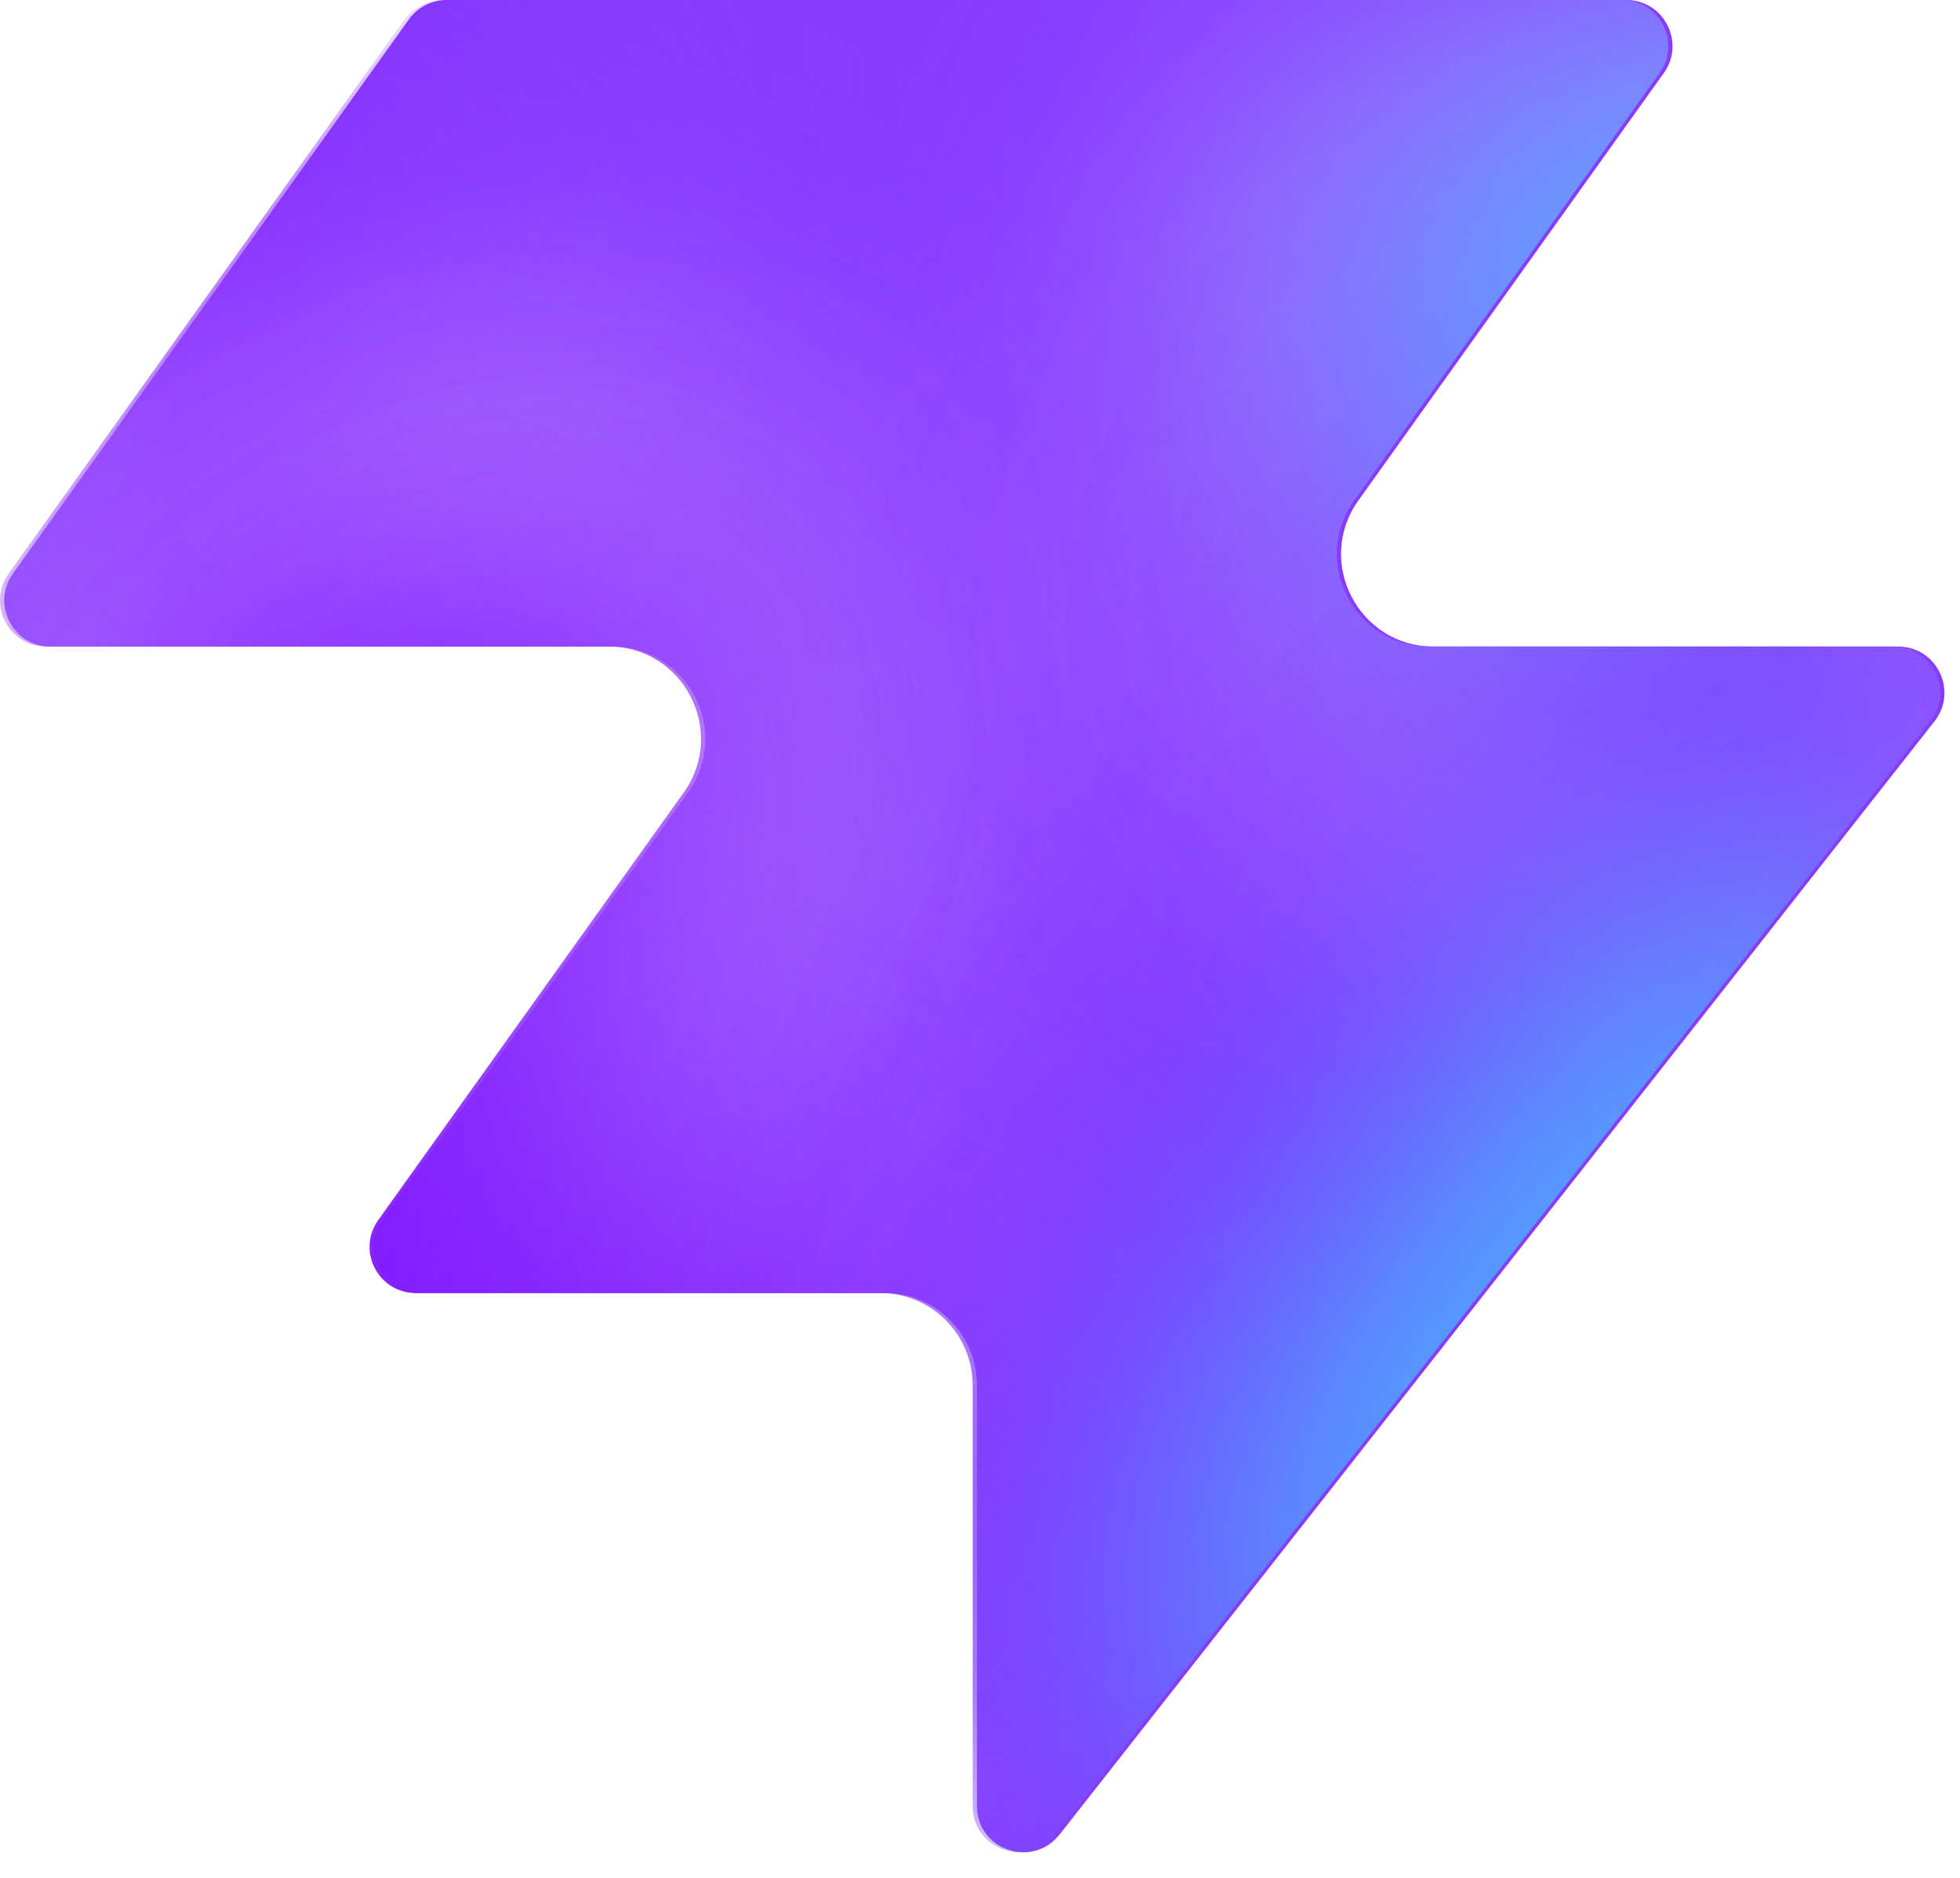
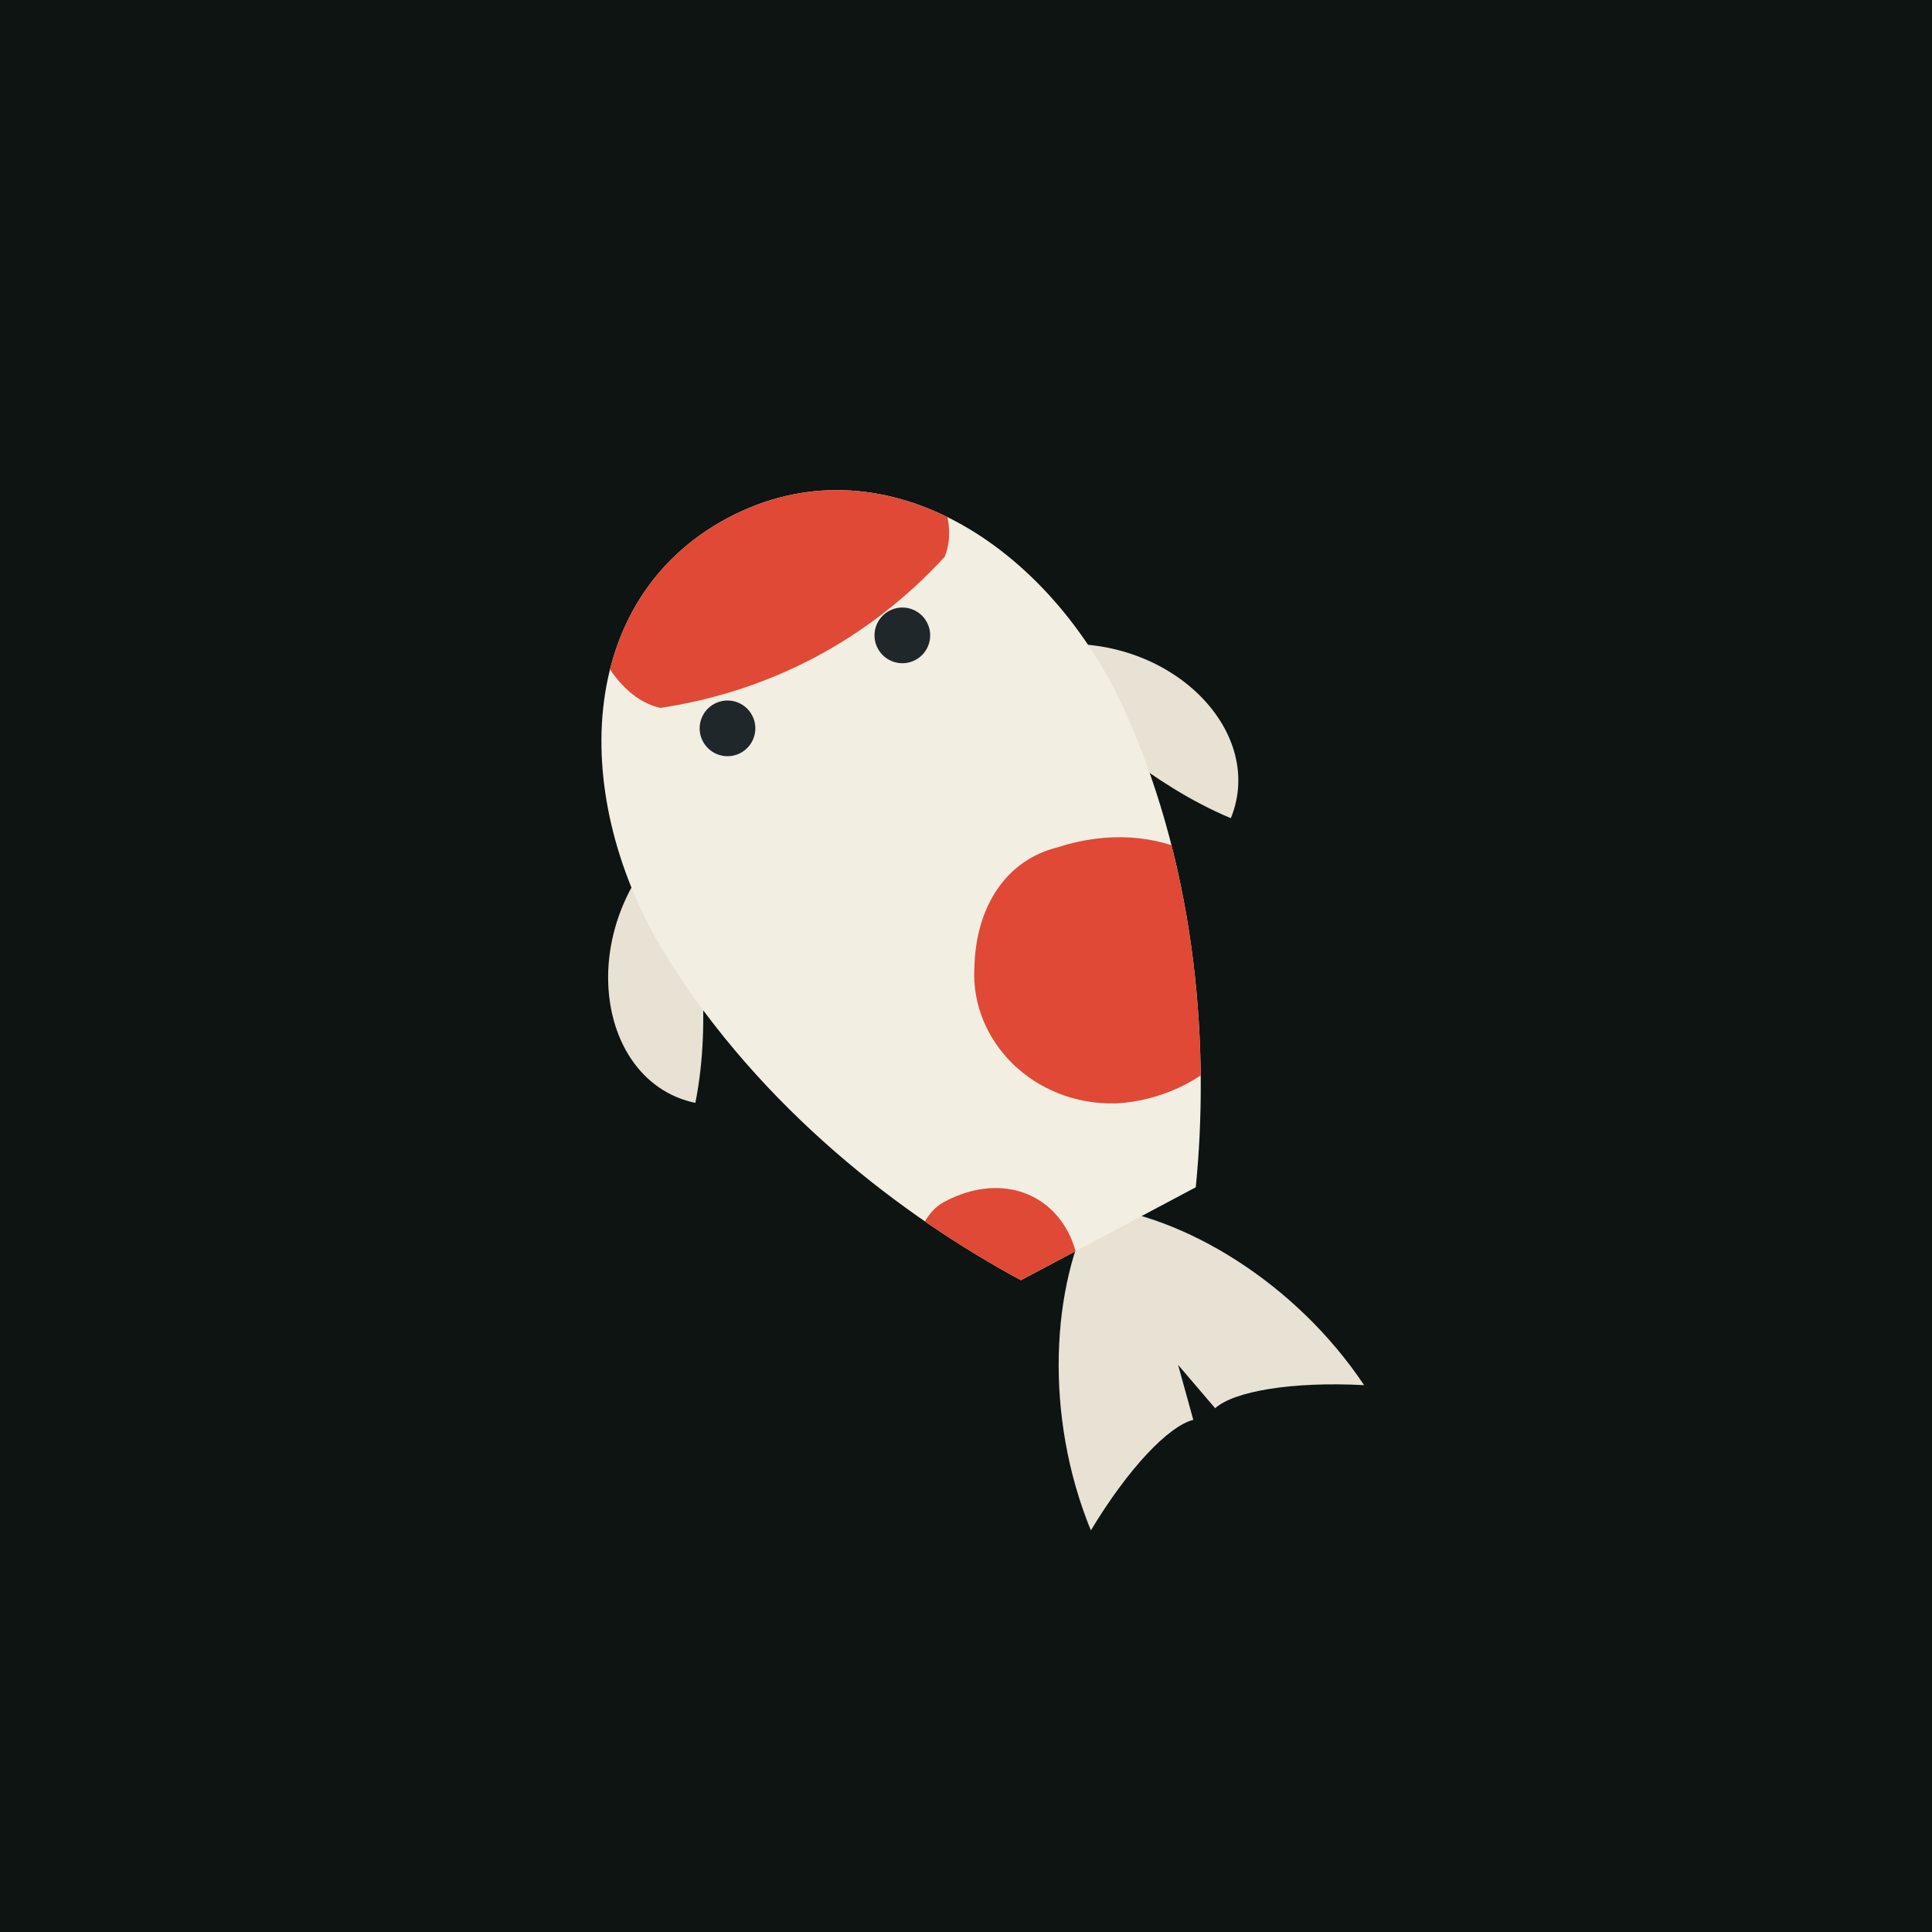
- <svg xmlns="http://www.w3.org/2000/svg" width="48" height="46" fill="none" viewBox="0 0 48 46">
-   <path fill="#863bff" d="M25.946 44.938c-.664.845-2.021.375-2.021-.698V33.937a2.26 2.26 0 0 0-2.262-2.262H10.287c-.92 0-1.456-1.04-.92-1.788l7.48-10.471c1.07-1.497 0-3.578-1.842-3.578H1.237c-.92 0-1.456-1.04-.92-1.788L10.013.474c.214-.297.556-.474.92-.474h28.894c.92 0 1.456 1.04.92 1.788l-7.48 10.471c-1.07 1.498 0 3.579 1.842 3.579h11.377c.943 0 1.473 1.088.89 1.83L25.947 44.94z" style="fill:#863bff;fill:color(display-p3 .525 .23 1);fill-opacity:1" />
-   <mask id="a" width="48" height="46" x="0" y="0" maskUnits="userSpaceOnUse" style="mask-type:alpha">
-     <path fill="#000" d="M25.842 44.938c-.664.844-2.021.375-2.021-.698V33.937a2.26 2.26 0 0 0-2.262-2.262H10.183c-.92 0-1.456-1.04-.92-1.788l7.48-10.471c1.07-1.498 0-3.579-1.842-3.579H1.133c-.92 0-1.456-1.04-.92-1.787L9.91.473c.214-.297.556-.474.92-.474h28.894c.92 0 1.456 1.04.92 1.788l-7.48 10.471c-1.07 1.498 0 3.578 1.842 3.578h11.377c.943 0 1.473 1.088.89 1.832L25.843 44.94z" style="fill:#000;fill-opacity:1" />
-   </mask>
-   <g mask="url(#a)">
-     <g filter="url(#b)">
-       <ellipse cx="5.508" cy="14.704" fill="#ede6ff" rx="5.508" ry="14.704" style="fill:#ede6ff;fill:color(display-p3 .927 .903 1);fill-opacity:1" transform="matrix(.00324 1 1 -.00324 -4.47 31.516)" />
+ <svg xmlns="http://www.w3.org/2000/svg" viewBox="0 0 512 512" width="512" height="512">
+   <defs>
+     <clipPath id="body">
+       <path d="M256 92c56 0 88 56 84 116-4 58-28 110-52 146h-64c-24-36-48-88-52-146-4-60 28-116 84-116z" />
+     </clipPath>
+   </defs>
+   <rect width="512" height="512" fill="#0d1412" />
+   <g transform="rotate(-28 256 256) translate(256 256) scale(0.82) translate(-256 -256)">
+     <path d="M186 176c-38 14-52 58-28 78 18-22 26-48 34-64z" fill="#e7e2d4" />
+     <path d="M326 176c38 14 52 58 28 78-18-22-26-48-34-64z" fill="#e7e2d4" />
+     <path d="M256 344c-24 16-46 52-50 92 20-12 38-18 46-16l4-18 4 18c8-2 26 4 46 16-4-40-26-76-50-92z" fill="#e7e2d4" />
+     <path d="M256 92c56 0 88 56 84 116-4 58-28 110-52 146h-64c-24-36-48-88-52-146-4-60 28-116 84-116z" fill="#f2eee2" />
+     <g clip-path="url(#body)">
+       <path d="M204 96c32-12 72-12 104 0 14 6 16 30 4 40-34 12-70 12-104 0-12-10-10-34-4-40z" fill="#df4935" />
+       <path d="M300 236c34 6 52 34 44 60-8 24-40 34-66 22-24-12-32-40-20-60 10-18 26-26 42-22z" fill="#df4935" />
+       <path d="M214 320c22 0 34 16 30 34-4 16-24 24-40 16-14-8-18-26-8-38 6-8 12-12 18-12z" fill="#df4935" />
    </g>
-     <g filter="url(#c)">
-       <ellipse cx="10.399" cy="29.851" fill="#ede6ff" rx="10.399" ry="29.851" style="fill:#ede6ff;fill:color(display-p3 .927 .903 1);fill-opacity:1" transform="matrix(.00324 1 1 -.00324 -39.328 7.883)" />
-     </g>
-     <g filter="url(#d)">
-       <ellipse cx="5.508" cy="30.487" fill="#7e14ff" rx="5.508" ry="30.487" style="fill:#7e14ff;fill:color(display-p3 .492 .077 1);fill-opacity:1" transform="rotate(89.814 -25.913 -14.639)scale(1 -1)" />
-     </g>
-     <g filter="url(#e)">
-       <ellipse cx="5.508" cy="30.599" fill="#7e14ff" rx="5.508" ry="30.599" style="fill:#7e14ff;fill:color(display-p3 .492 .077 1);fill-opacity:1" transform="rotate(89.814 -32.644 -3.334)scale(1 -1)" />
-     </g>
-     <g filter="url(#f)">
-       <ellipse cx="5.508" cy="30.599" fill="#7e14ff" rx="5.508" ry="30.599" style="fill:#7e14ff;fill:color(display-p3 .492 .077 1);fill-opacity:1" transform="matrix(.00324 1 1 -.00324 -34.34 30.47)" />
-     </g>
-     <g filter="url(#g)">
-       <ellipse cx="14.072" cy="22.078" fill="#ede6ff" rx="14.072" ry="22.078" style="fill:#ede6ff;fill:color(display-p3 .927 .903 1);fill-opacity:1" transform="rotate(93.35 24.506 48.493)scale(-1 1)" />
-     </g>
-     <g filter="url(#h)">
-       <ellipse cx="3.47" cy="21.501" fill="#7e14ff" rx="3.47" ry="21.501" style="fill:#7e14ff;fill:color(display-p3 .492 .077 1);fill-opacity:1" transform="rotate(89.009 28.708 47.59)scale(-1 1)" />
-     </g>
-     <g filter="url(#i)">
-       <ellipse cx="3.47" cy="21.501" fill="#7e14ff" rx="3.47" ry="21.501" style="fill:#7e14ff;fill:color(display-p3 .492 .077 1);fill-opacity:1" transform="rotate(89.009 28.708 47.59)scale(-1 1)" />
-     </g>
-     <g filter="url(#j)">
-       <ellipse cx=".387" cy="8.972" fill="#7e14ff" rx="4.407" ry="29.108" style="fill:#7e14ff;fill:color(display-p3 .492 .077 1);fill-opacity:1" transform="rotate(39.51 .387 8.972)" />
-     </g>
-     <g filter="url(#k)">
-       <ellipse cx="47.523" cy="-6.092" fill="#7e14ff" rx="4.407" ry="29.108" style="fill:#7e14ff;fill:color(display-p3 .492 .077 1);fill-opacity:1" transform="rotate(37.892 47.523 -6.092)" />
-     </g>
-     <g filter="url(#l)">
-       <ellipse cx="41.412" cy="6.333" fill="#47bfff" rx="5.971" ry="9.665" style="fill:#47bfff;fill:color(display-p3 .28 .748 1);fill-opacity:1" transform="rotate(37.892 41.412 6.333)" />
-     </g>
-     <g filter="url(#m)">
-       <ellipse cx="-1.879" cy="38.332" fill="#7e14ff" rx="4.407" ry="29.108" style="fill:#7e14ff;fill:color(display-p3 .492 .077 1);fill-opacity:1" transform="rotate(37.892 -1.88 38.332)" />
-     </g>
-     <g filter="url(#n)">
-       <ellipse cx="-1.879" cy="38.332" fill="#7e14ff" rx="4.407" ry="29.108" style="fill:#7e14ff;fill:color(display-p3 .492 .077 1);fill-opacity:1" transform="rotate(37.892 -1.88 38.332)" />
-     </g>
-     <g filter="url(#o)">
-       <ellipse cx="35.651" cy="29.907" fill="#7e14ff" rx="4.407" ry="29.108" style="fill:#7e14ff;fill:color(display-p3 .492 .077 1);fill-opacity:1" transform="rotate(37.892 35.651 29.907)" />
-     </g>
-     <g filter="url(#p)">
-       <ellipse cx="38.418" cy="32.4" fill="#47bfff" rx="5.971" ry="15.297" style="fill:#47bfff;fill:color(display-p3 .28 .748 1);fill-opacity:1" transform="rotate(37.892 38.418 32.4)" />
-     </g>
+     <circle cx="224" cy="152" r="9" fill="#20272a" />
+     <circle cx="288" cy="152" r="9" fill="#20272a" />
  </g>
-   <defs>
-     <filter id="b" width="60.045" height="41.654" x="-19.77" y="16.149" color-interpolation-filters="sRGB" filterUnits="userSpaceOnUse">
-       <feFlood flood-opacity="0" result="BackgroundImageFix" />
-       <feBlend in="SourceGraphic" in2="BackgroundImageFix" result="shape" />
-       <feGaussianBlur result="effect1_foregroundBlur_2002_17158" stdDeviation="7.659" />
-     </filter>
-     <filter id="c" width="90.34" height="51.437" x="-54.613" y="-7.533" color-interpolation-filters="sRGB" filterUnits="userSpaceOnUse">
-       <feFlood flood-opacity="0" result="BackgroundImageFix" />
-       <feBlend in="SourceGraphic" in2="BackgroundImageFix" result="shape" />
-       <feGaussianBlur result="effect1_foregroundBlur_2002_17158" stdDeviation="7.659" />
-     </filter>
-     <filter id="d" width="79.355" height="29.4" x="-49.64" y="2.03" color-interpolation-filters="sRGB" filterUnits="userSpaceOnUse">
-       <feFlood flood-opacity="0" result="BackgroundImageFix" />
-       <feBlend in="SourceGraphic" in2="BackgroundImageFix" result="shape" />
-       <feGaussianBlur result="effect1_foregroundBlur_2002_17158" stdDeviation="4.596" />
-     </filter>
-     <filter id="e" width="79.579" height="29.4" x="-45.045" y="20.029" color-interpolation-filters="sRGB" filterUnits="userSpaceOnUse">
-       <feFlood flood-opacity="0" result="BackgroundImageFix" />
-       <feBlend in="SourceGraphic" in2="BackgroundImageFix" result="shape" />
-       <feGaussianBlur result="effect1_foregroundBlur_2002_17158" stdDeviation="4.596" />
-     </filter>
-     <filter id="f" width="79.579" height="29.4" x="-43.513" y="21.178" color-interpolation-filters="sRGB" filterUnits="userSpaceOnUse">
-       <feFlood flood-opacity="0" result="BackgroundImageFix" />
-       <feBlend in="SourceGraphic" in2="BackgroundImageFix" result="shape" />
-       <feGaussianBlur result="effect1_foregroundBlur_2002_17158" stdDeviation="4.596" />
-     </filter>
-     <filter id="g" width="74.749" height="58.852" x="15.756" y="-17.901" color-interpolation-filters="sRGB" filterUnits="userSpaceOnUse">
-       <feFlood flood-opacity="0" result="BackgroundImageFix" />
-       <feBlend in="SourceGraphic" in2="BackgroundImageFix" result="shape" />
-       <feGaussianBlur result="effect1_foregroundBlur_2002_17158" stdDeviation="7.659" />
-     </filter>
-     <filter id="h" width="61.377" height="25.362" x="23.548" y="2.284" color-interpolation-filters="sRGB" filterUnits="userSpaceOnUse">
-       <feFlood flood-opacity="0" result="BackgroundImageFix" />
-       <feBlend in="SourceGraphic" in2="BackgroundImageFix" result="shape" />
-       <feGaussianBlur result="effect1_foregroundBlur_2002_17158" stdDeviation="4.596" />
-     </filter>
-     <filter id="i" width="61.377" height="25.362" x="23.548" y="2.284" color-interpolation-filters="sRGB" filterUnits="userSpaceOnUse">
-       <feFlood flood-opacity="0" result="BackgroundImageFix" />
-       <feBlend in="SourceGraphic" in2="BackgroundImageFix" result="shape" />
-       <feGaussianBlur result="effect1_foregroundBlur_2002_17158" stdDeviation="4.596" />
-     </filter>
-     <filter id="j" width="56.045" height="63.649" x="-27.636" y="-22.853" color-interpolation-filters="sRGB" filterUnits="userSpaceOnUse">
-       <feFlood flood-opacity="0" result="BackgroundImageFix" />
-       <feBlend in="SourceGraphic" in2="BackgroundImageFix" result="shape" />
-       <feGaussianBlur result="effect1_foregroundBlur_2002_17158" stdDeviation="4.596" />
-     </filter>
-     <filter id="k" width="54.814" height="64.646" x="20.116" y="-38.415" color-interpolation-filters="sRGB" filterUnits="userSpaceOnUse">
-       <feFlood flood-opacity="0" result="BackgroundImageFix" />
-       <feBlend in="SourceGraphic" in2="BackgroundImageFix" result="shape" />
-       <feGaussianBlur result="effect1_foregroundBlur_2002_17158" stdDeviation="4.596" />
-     </filter>
-     <filter id="l" width="33.541" height="35.313" x="24.641" y="-11.323" color-interpolation-filters="sRGB" filterUnits="userSpaceOnUse">
-       <feFlood flood-opacity="0" result="BackgroundImageFix" />
-       <feBlend in="SourceGraphic" in2="BackgroundImageFix" result="shape" />
-       <feGaussianBlur result="effect1_foregroundBlur_2002_17158" stdDeviation="4.596" />
-     </filter>
-     <filter id="m" width="54.814" height="64.646" x="-29.286" y="6.009" color-interpolation-filters="sRGB" filterUnits="userSpaceOnUse">
-       <feFlood flood-opacity="0" result="BackgroundImageFix" />
-       <feBlend in="SourceGraphic" in2="BackgroundImageFix" result="shape" />
-       <feGaussianBlur result="effect1_foregroundBlur_2002_17158" stdDeviation="4.596" />
-     </filter>
-     <filter id="n" width="54.814" height="64.646" x="-29.286" y="6.009" color-interpolation-filters="sRGB" filterUnits="userSpaceOnUse">
-       <feFlood flood-opacity="0" result="BackgroundImageFix" />
-       <feBlend in="SourceGraphic" in2="BackgroundImageFix" result="shape" />
-       <feGaussianBlur result="effect1_foregroundBlur_2002_17158" stdDeviation="4.596" />
-     </filter>
-     <filter id="o" width="54.814" height="64.646" x="8.244" y="-2.416" color-interpolation-filters="sRGB" filterUnits="userSpaceOnUse">
-       <feFlood flood-opacity="0" result="BackgroundImageFix" />
-       <feBlend in="SourceGraphic" in2="BackgroundImageFix" result="shape" />
-       <feGaussianBlur result="effect1_foregroundBlur_2002_17158" stdDeviation="4.596" />
-     </filter>
-     <filter id="p" width="39.409" height="43.623" x="18.713" y="10.588" color-interpolation-filters="sRGB" filterUnits="userSpaceOnUse">
-       <feFlood flood-opacity="0" result="BackgroundImageFix" />
-       <feBlend in="SourceGraphic" in2="BackgroundImageFix" result="shape" />
-       <feGaussianBlur result="effect1_foregroundBlur_2002_17158" stdDeviation="4.596" />
-     </filter>
-   </defs>
</svg>
